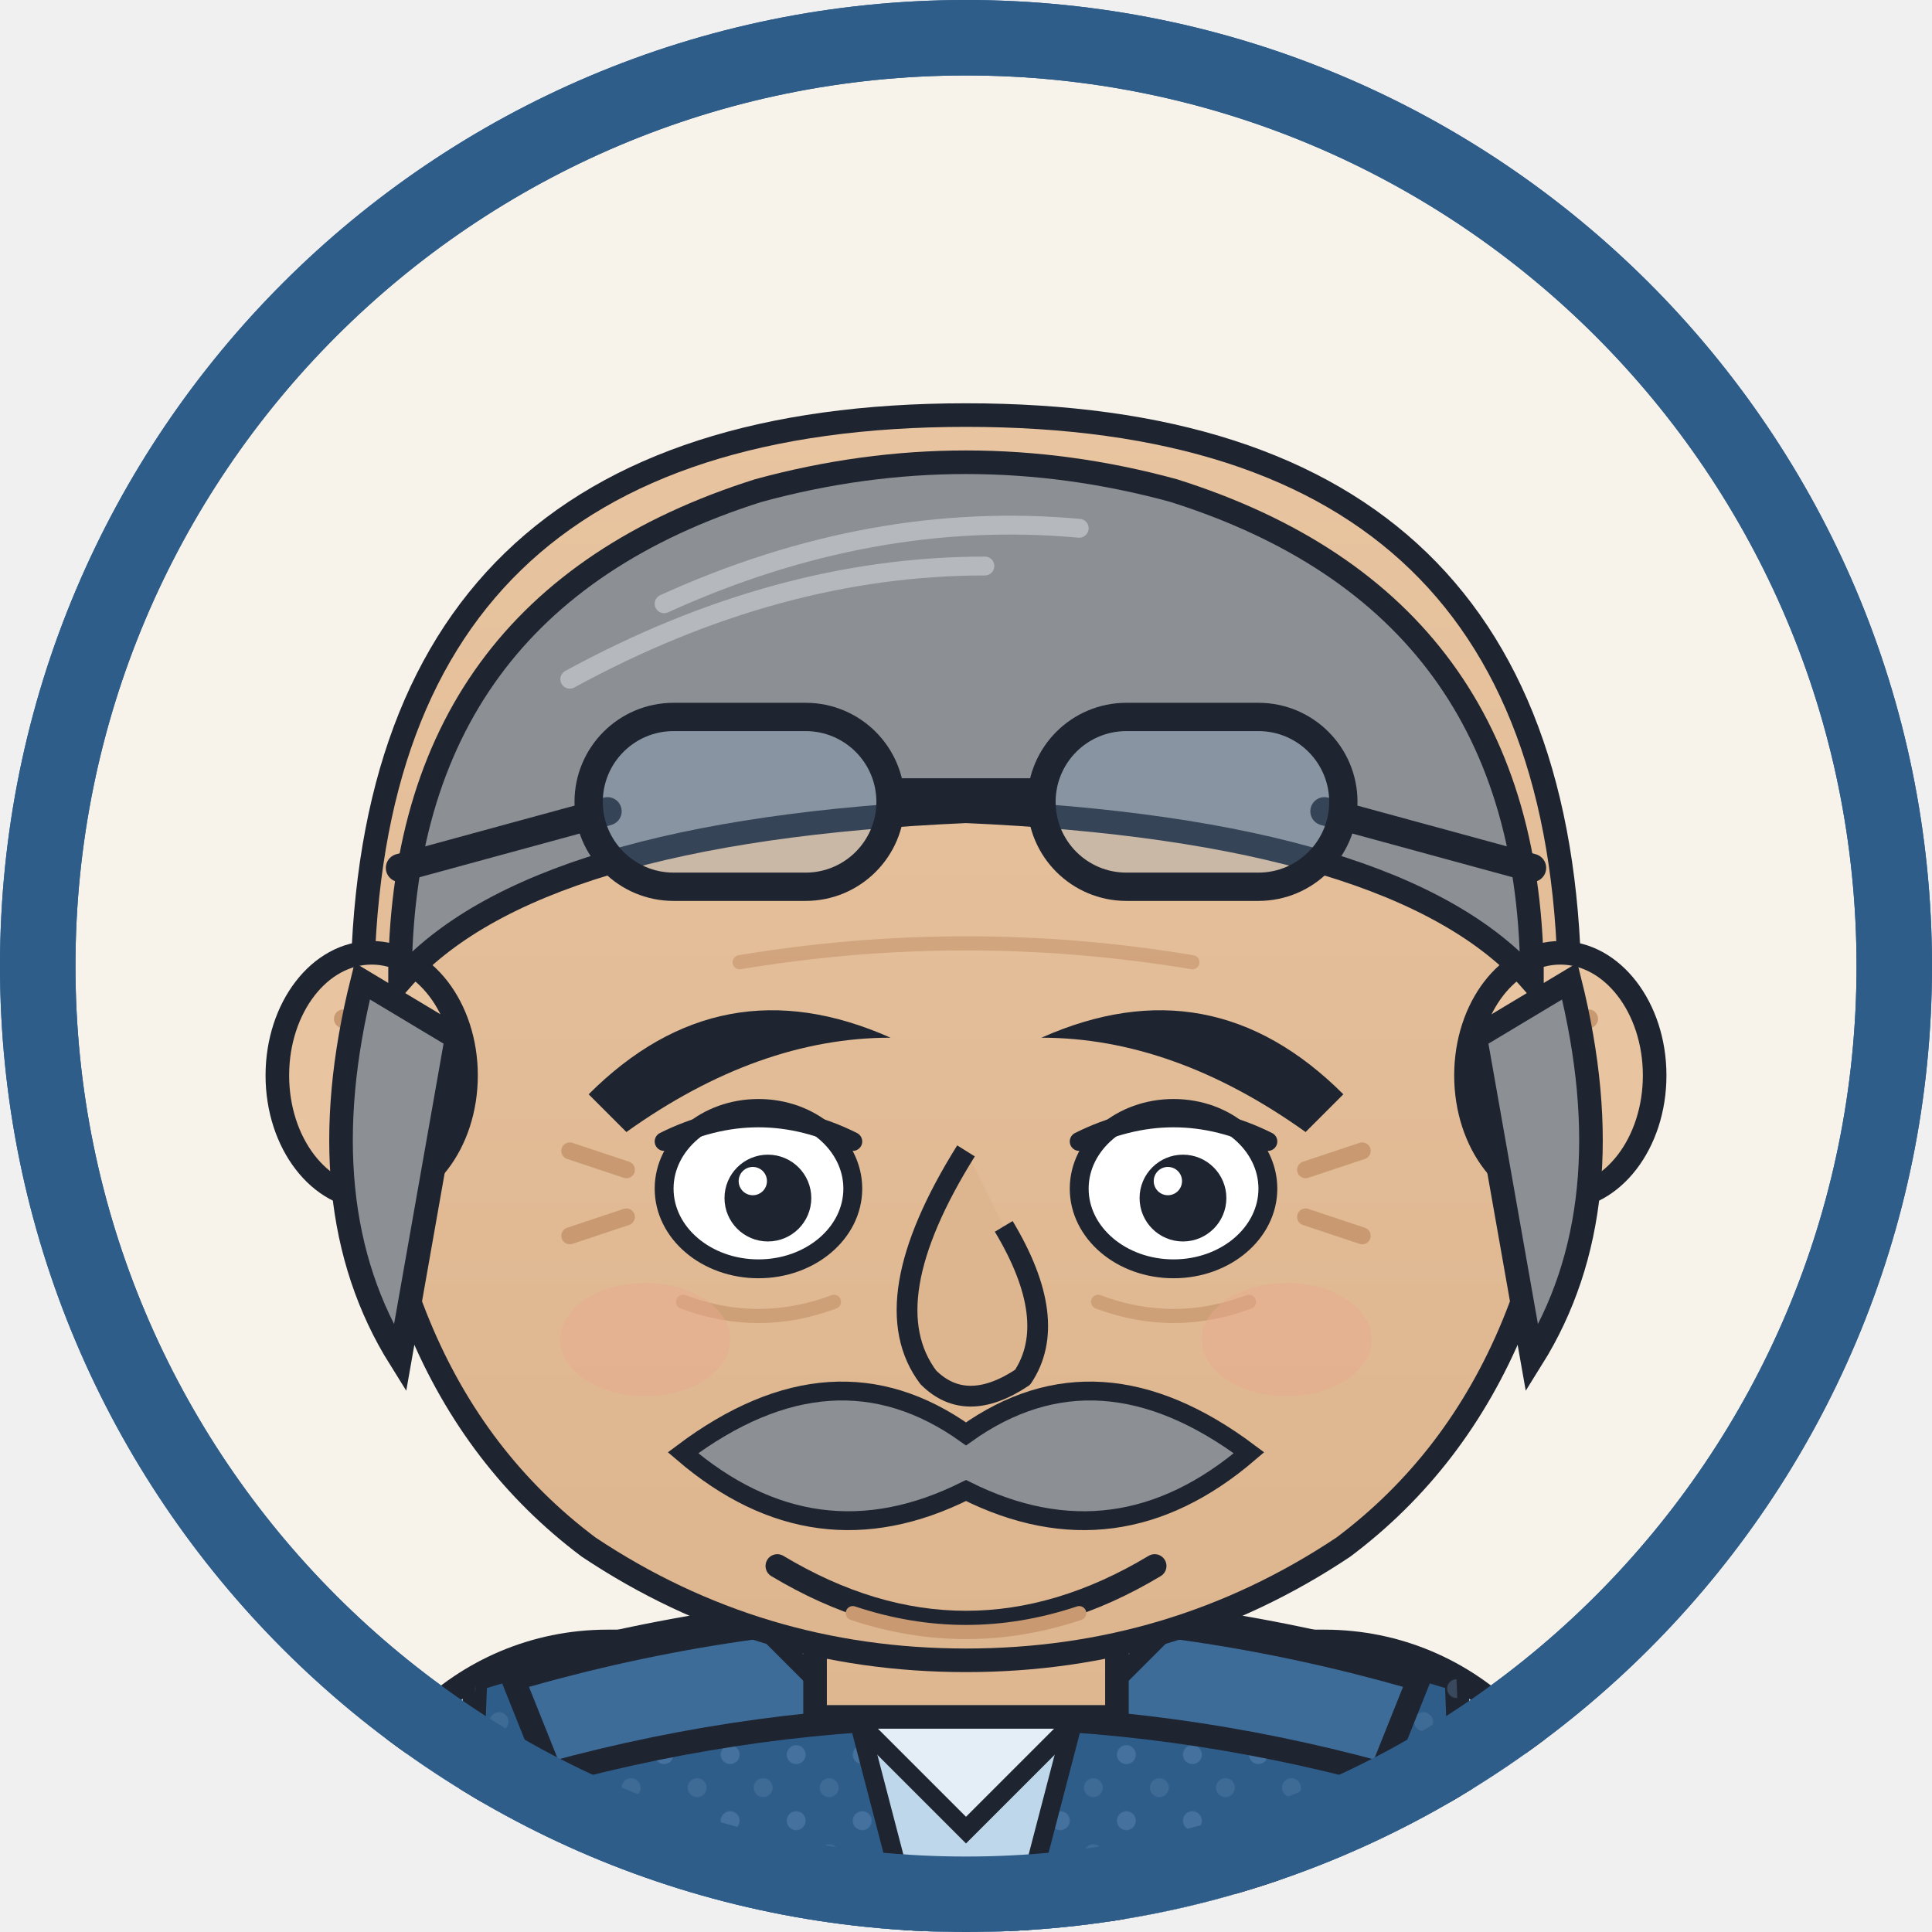
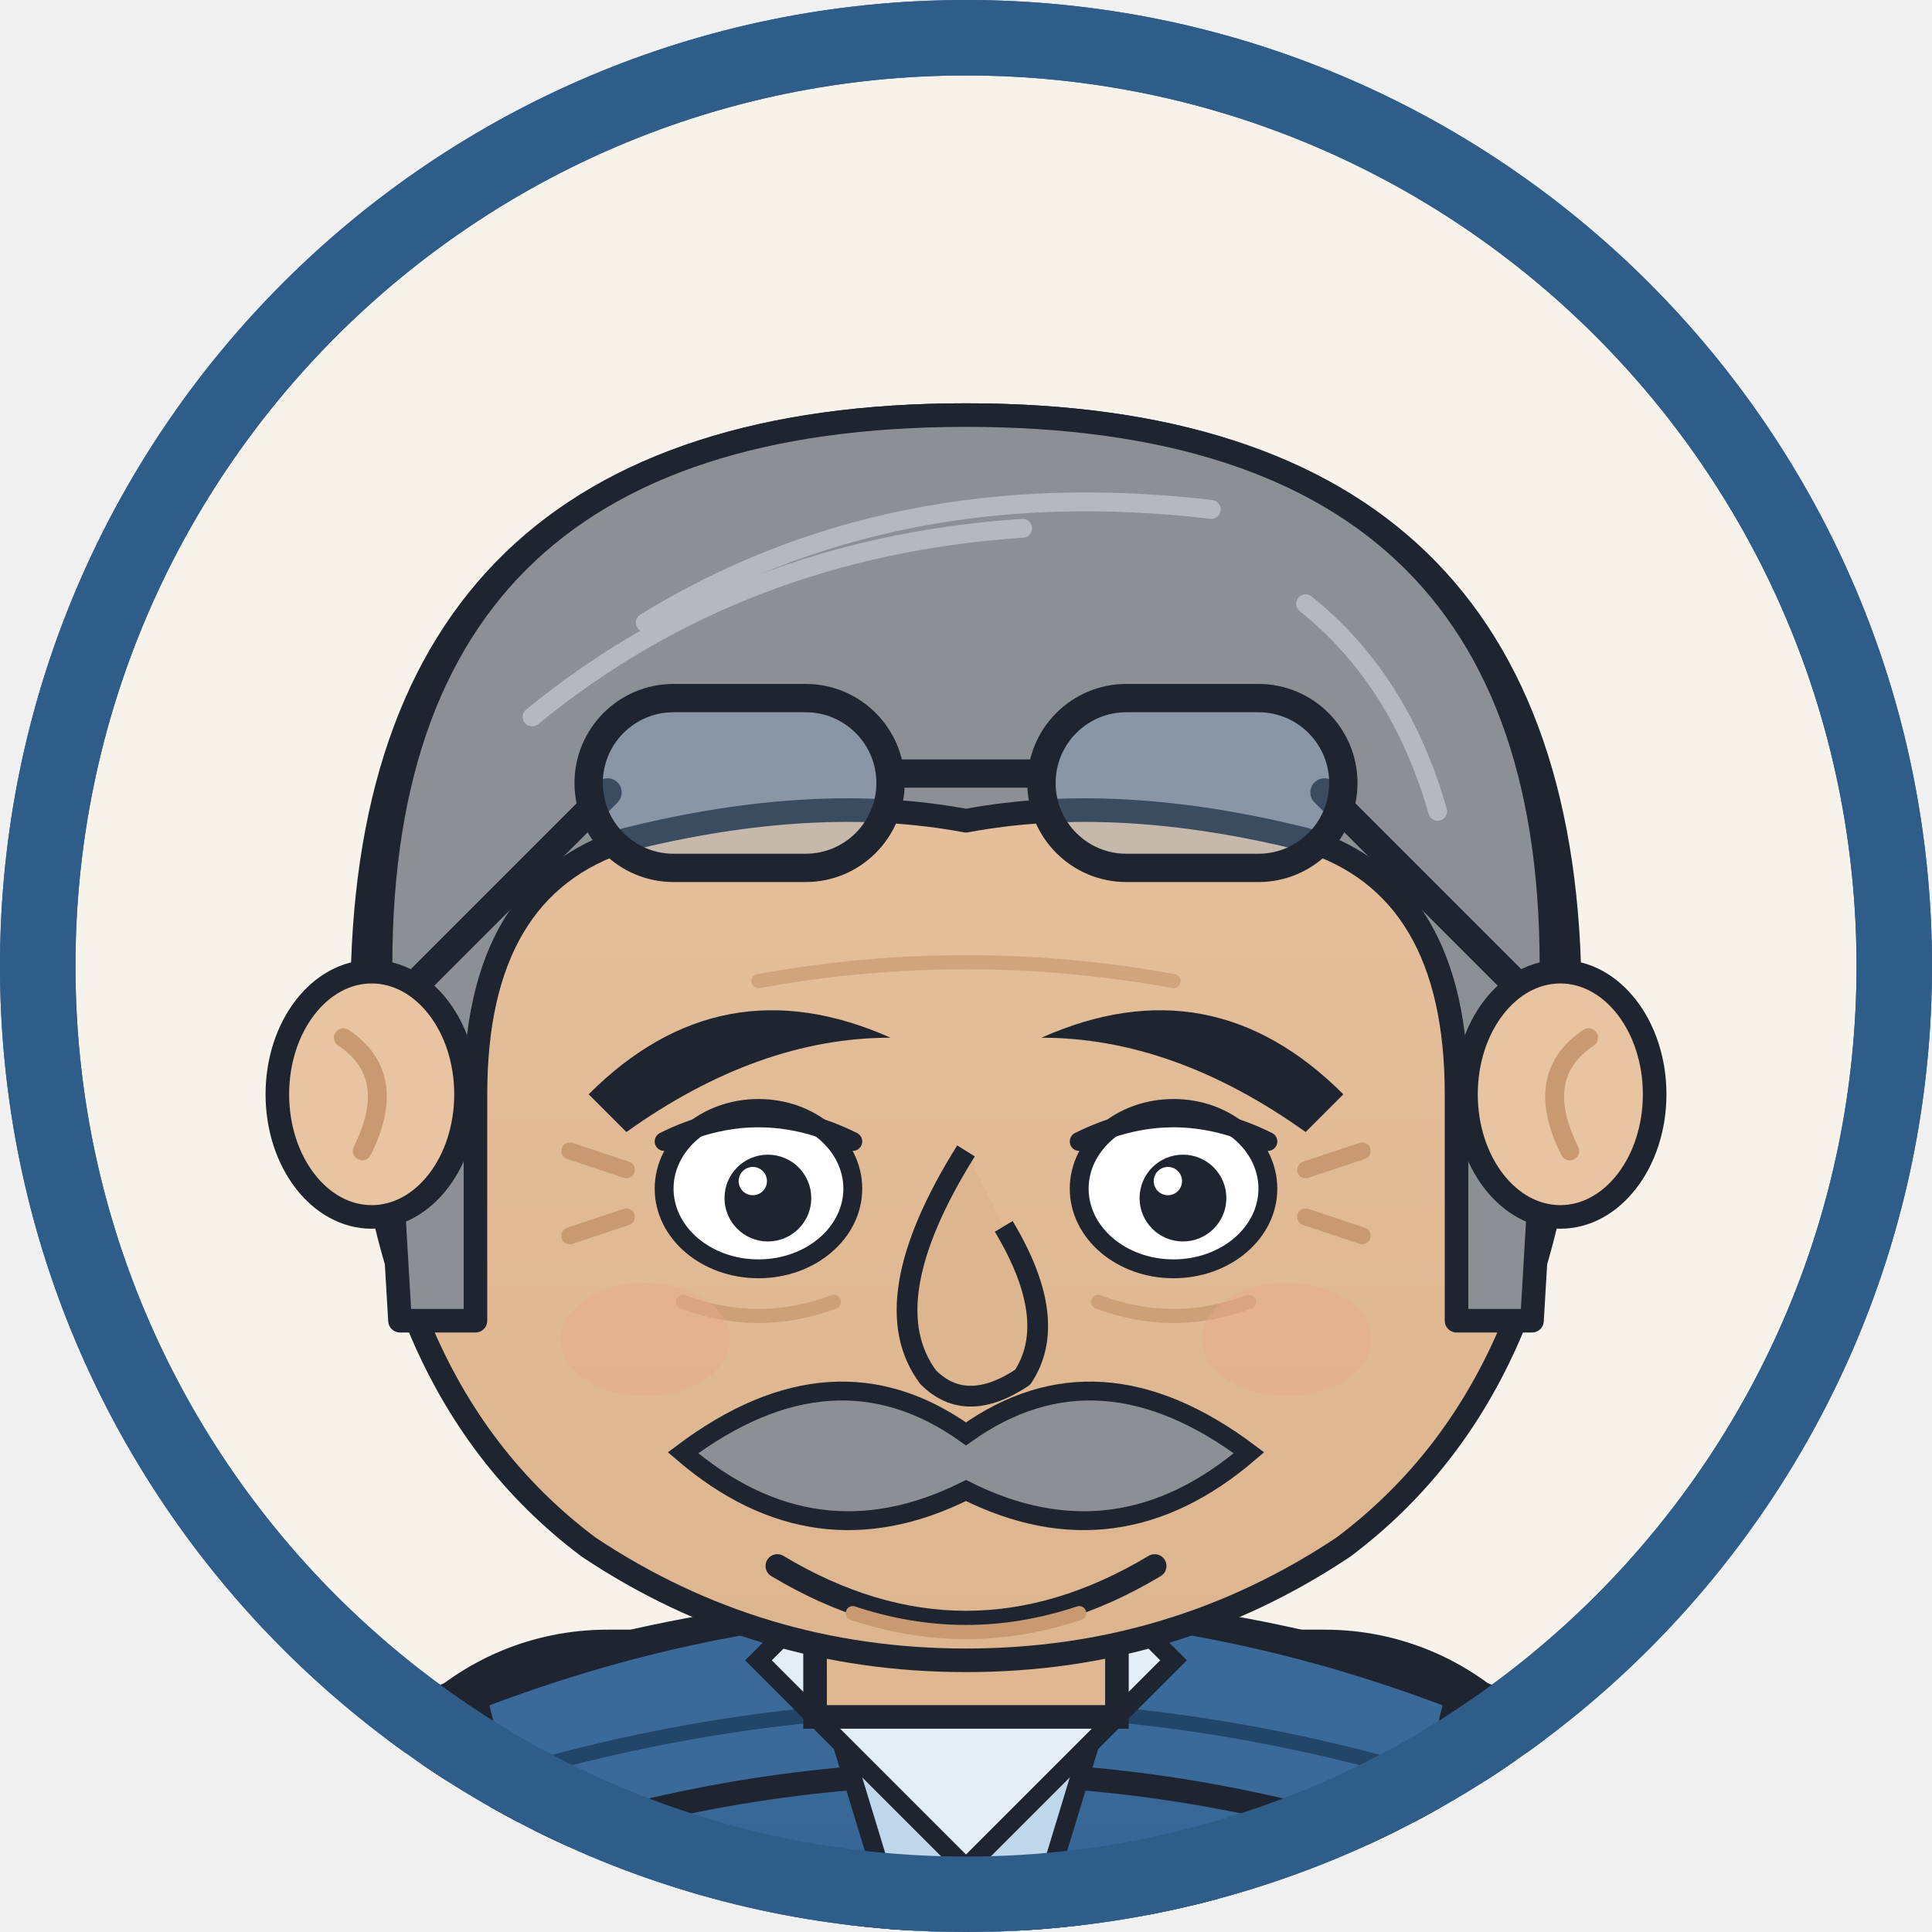
<svg xmlns="http://www.w3.org/2000/svg" viewBox="0 0 512 512" width="512" height="512" role="img" aria-label="Unc avatar">
  <defs>
-     <clipPath id="c">
-       <circle cx="256" cy="256" r="256" />
-     </clipPath>
    <linearGradient id="skin" x1="0" y1="0" x2="0" y2="1">
      <stop offset="0" stop-color="#E8C4A0" />
      <stop offset="1" stop-color="#DDB58E" />
    </linearGradient>
-     <pattern id="fleece" width="7" height="7" patternUnits="userSpaceOnUse">
-       <circle cx="2" cy="2" r="1" fill="#7FA7CF" opacity=".28" />
-       <circle cx="5.5" cy="5.5" r="1" fill="#7FA7CF" opacity=".18" />
-     </pattern>
+     <linearGradient id="puff" x1="0" y1="0" x2="0" y2="1">
+       <stop offset="0" stop-color="#3A6A9A" />
+       <stop offset="1" stop-color="#2F5D8A" />
+     </linearGradient>
+   </defs>
+   <defs>
+     <clipPath id="clip">
+       <circle cx="256" cy="256" r="256" />
+     </clipPath>
  </defs>
  <circle cx="256" cy="256" r="256" fill="#2F5D8A" />
  <circle cx="256" cy="256" r="236" fill="#F7F3EA" />
-   <g clip-path="url(#c)">
+   <g clip-path="url(#clip)">
    <g transform="translate(-144 -30) scale(2.5)">
-       <rect x="94" y="186" width="132" height="124" rx="28" fill="#BFD7EA" stroke="#1E2430" stroke-width="2.5" />
-       <path d="M108 190 Q160 174 212 190 L216 294 Q160 306 104 294 Z" fill="#2F5D8A" stroke="#1E2430" stroke-width="2.5" />
-       <path d="M108 190 Q160 174 212 190 L216 294 Q160 306 104 294 Z" fill="url(#fleece)" />
-       <path d="M112 190 Q160 176 208 190 L204 200 Q160 188 116 200 Z" fill="#3E6C99" stroke="#1E2430" stroke-width="2.5" />
-       <path d="M148 192 L160 238 L172 192 Z" fill="#BFD7EA" stroke="#1E2430" stroke-width="2" />
-       <path d="M140 186 L160 206 L180 186 L170 178 L160 190 L150 178 Z" fill="#E4EEF6" stroke="#1E2430" stroke-width="2" />
-       <line x1="160" y1="238" x2="160" y2="300" stroke="#7FA7CF" stroke-width="4" stroke-dasharray="2.5 2.5" />
-       <rect x="156" y="232" width="8" height="14" rx="2.5" fill="#7FA7CF" stroke="#1E2430" stroke-width="1.5" />
-       <rect x="176" y="212" width="28" height="14" rx="3" fill="#F7F3EA" stroke="#1E2430" stroke-width="1.5" />
-       <text x="190" y="223" font-family="Fredoka, Arial, sans-serif" font-size="8" font-weight="700" text-anchor="middle" fill="#2F5D8A">UNC</text>
-       <rect x="144" y="160" width="32" height="34" fill="url(#skin)" stroke="#1E2430" stroke-width="2.5" />
-       <path d="M96 118 Q96 56 160 56 Q224 56 224 118 Q224 158 200 176 Q182 188 160 188 Q138 188 120 176 Q96 158 96 118 Z" fill="url(#skin)" stroke="#1E2430" stroke-width="2.5" />
-       <ellipse cx="97" cy="126" rx="10" ry="13" fill="#E8C4A0" stroke="#1E2430" stroke-width="2.5" />
-       <ellipse cx="223" cy="126" rx="10" ry="13" fill="#E8C4A0" stroke="#1E2430" stroke-width="2.5" />
-       <path d="M94 120 Q100 124 96 132 M226 120 Q220 124 224 132" fill="none" stroke="#C99A72" stroke-width="2" stroke-linecap="round" />
-       <path d="M100 116 Q100 76 138 64 Q160 58 182 64 Q220 76 220 116 Q206 100 160 98 Q114 100 100 116 Z" fill="#8C8F94" stroke="#1E2430" stroke-width="2.5" />
-       <path d="M96 116 Q90 140 100 156 L106 122 Z" fill="#8C8F94" stroke="#1E2430" stroke-width="2.5" />
-       <path d="M224 116 Q230 140 220 156 L214 122 Z" fill="#8C8F94" stroke="#1E2430" stroke-width="2.5" />
-       <path d="M118 84 Q140 72 162 72 M128 76 Q150 66 172 68" fill="none" stroke="#B5B8BD" stroke-width="2" stroke-linecap="round" />
-       <path d="M100 104 L122 98 M220 104 L198 98" stroke="#1E2430" stroke-width="3" stroke-linecap="round" />
-       <rect x="120" y="88" width="32" height="18" rx="9" fill="#7FA7CF" fill-opacity=".25" stroke="#1E2430" stroke-width="3" />
-       <rect x="168" y="88" width="32" height="18" rx="9" fill="#7FA7CF" fill-opacity=".25" stroke="#1E2430" stroke-width="3" />
-       <line x1="152" y1="96" x2="168" y2="96" stroke="#1E2430" stroke-width="3" />
-       <path d="M136 114 Q160 110 184 114" fill="none" stroke="#C99A72" stroke-width="1.5" stroke-linecap="round" opacity=".7" />
-       <path d="M120 128 Q134 114 152 122 Q138 122 124 132 Z" fill="#1E2430" />
-       <path d="M200 128 Q186 114 168 122 Q182 122 196 132 Z" fill="#1E2430" />
-       <ellipse cx="138" cy="138" rx="10" ry="8.5" fill="#FFFFFF" stroke="#1E2430" stroke-width="2" />
-       <circle cx="139" cy="139" r="4.6" fill="#1E2430" />
-       <circle cx="137.4" cy="137.2" r="1.5" fill="#FFFFFF" />
-       <path d="M128 133 Q138 128 148 133" fill="none" stroke="#1E2430" stroke-width="2" stroke-linecap="round" />
-       <ellipse cx="182" cy="138" rx="10" ry="8.5" fill="#FFFFFF" stroke="#1E2430" stroke-width="2" />
-       <circle cx="183" cy="139" r="4.6" fill="#1E2430" />
-       <circle cx="181.4" cy="137.2" r="1.5" fill="#FFFFFF" />
-       <path d="M172 133 Q182 128 192 133" fill="none" stroke="#1E2430" stroke-width="2" stroke-linecap="round" />
-       <path d="M124 136 L118 134 M124 141 L118 143 M196 136 L202 134 M196 141 L202 143" stroke="#C99A72" stroke-width="1.8" stroke-linecap="round" />
-       <path d="M130 150 Q138 153 146 150 M174 150 Q182 153 190 150" fill="none" stroke="#C99A72" stroke-width="1.5" stroke-linecap="round" opacity=".8" />
-       <ellipse cx="126" cy="154" rx="9" ry="6" fill="#E9A98D" opacity=".45" />
-       <ellipse cx="194" cy="154" rx="9" ry="6" fill="#E9A98D" opacity=".45" />
-       <path d="M160 134 Q150 150 156 158 Q160 162 166 158 Q170 152 164 142" fill="#DDB58E" stroke="#1E2430" stroke-width="2.2" stroke-linejoin="round" />
-       <path d="M130 166 Q146 154 160 164 Q174 154 190 166 Q176 178 160 170 Q144 178 130 166 Z" fill="#8C8F94" stroke="#1E2430" stroke-width="2" />
-       <path d="M140 178 Q160 190 180 178" fill="none" stroke="#1E2430" stroke-width="2.5" stroke-linecap="round" />
-       <path d="M148 183 Q160 187 172 183" fill="none" stroke="#C99A72" stroke-width="1.5" stroke-linecap="round" />
+       <g id="torso">
+         <rect x="94" y="186" width="132" height="124" rx="28" fill="#BFD7EA" stroke="#1E2430" stroke-width="2.5" />
+         <path d="M104 192 Q160 172 216 192 L220 296 Q160 310 100 296 Z" fill="url(#puff)" stroke="#1E2430" stroke-width="2.5" />
+         <g stroke="#22456A" stroke-width="1.6" fill="none">
+           <path d="M104 214 Q160 220 216 214" />
+           <path d="M103 230 Q160 236 217 230" />
+           <path d="M102 246 Q160 252 218 246" />
+           <path d="M101 262 Q160 268 219 262" />
+           <path d="M100 278 Q160 284 220 278" />
+         </g>
+         <g stroke="#4E7FB0" stroke-width="1.2" fill="none" opacity=".7">
+           <path d="M104 208 Q160 214 216 208" />
+           <path d="M103 224 Q160 230 217 224" />
+           <path d="M102 240 Q160 246 218 240" />
+           <path d="M101 256 Q160 262 219 256" />
+           <path d="M100 272 Q160 278 220 272" />
+         </g>
+         <path d="M104 192 Q100 240 100 296" fill="none" stroke="#22456A" stroke-width="3.5" />
+         <path d="M216 192 Q220 240 220 296" fill="none" stroke="#22456A" stroke-width="3.5" />
+         <path d="M100 296 Q160 310 220 296 L220 290 Q160 304 100 290 Z" fill="#22456A" stroke="#1E2430" stroke-width="2" />
+         <path d="M108 192 Q160 172 212 192 L208 208 Q160 192 112 208 Z" fill="#3A6A9A" stroke="#1E2430" stroke-width="2.5" />
+         <path d="M112 200 Q160 186 208 200" fill="none" stroke="#22456A" stroke-width="1.6" />
+         <path d="M146 194 L160 240 L174 194 Z" fill="#BFD7EA" stroke="#1E2430" stroke-width="2" />
+         <path d="M138 188 L160 210 L182 188 L172 178 L160 192 L148 178 Z" fill="#E4EEF6" stroke="#1E2430" stroke-width="2" />
+         <path d="M156 240 L155 300 M164 240 L165 300" stroke="#22456A" stroke-width="2" />
+         <line x1="160" y1="240" x2="160" y2="300" stroke="#C9D3DE" stroke-width="3.5" stroke-dasharray="2.5 2" />
+         <rect x="155" y="234" width="10" height="16" rx="3" fill="#C9D3DE" stroke="#1E2430" stroke-width="1.5" />
+         <rect x="158" y="250" width="4" height="9" rx="1.5" fill="#C9D3DE" stroke="#1E2430" stroke-width="1" />
+         <path d="M150 180 L170 180 L170 190 L150 190 Z" fill="#3A6A9A" stroke="#1E2430" stroke-width="1.5" />
+         <path d="M110 258 L132 280" stroke="#22456A" stroke-width="5" stroke-linecap="round" />
+         <path d="M110 258 L132 280" stroke="#C9D3DE" stroke-width="2" stroke-dasharray="2 2" stroke-linecap="round" />
+         <rect x="128" y="276" width="5" height="9" rx="1.5" fill="#C9D3DE" stroke="#1E2430" stroke-width="1" transform="rotate(-45 130 280)" />
+         <path d="M210 258 L188 280" stroke="#22456A" stroke-width="5" stroke-linecap="round" />
+         <path d="M210 258 L188 280" stroke="#C9D3DE" stroke-width="2" stroke-dasharray="2 2" stroke-linecap="round" />
+         <rect x="187" y="276" width="5" height="9" rx="1.5" fill="#C9D3DE" stroke="#1E2430" stroke-width="1" transform="rotate(45 190 280)" />
+         <g transform="translate(180 214)">
+           <rect x="0" y="0" width="28" height="16" rx="1.5" fill="#F1EDE3" stroke="#1E2430" stroke-width="1.5" />
+           <rect x="2" y="2" width="24" height="3" fill="#E8742C" />
+           <rect x="2" y="5" width="24" height="3" fill="#B0568A" />
+           <rect x="2" y="8" width="24" height="3" fill="#2F5D8A" />
+           <path d="M2 11 L6 6 L9 9 L13 4 L17 8 L20 6 L24 10 L26 8 L26 11 Z" fill="#1E2430" />
+           <text x="14" y="15" font-family="Fredoka, Arial, sans-serif" font-size="4.6" font-weight="700" text-anchor="middle" fill="#1E2430" letter-spacing=".6">UNC</text>
+         </g>
+       </g>
+       <g id="head">
+         <rect x="144" y="160" width="32" height="34" fill="url(#skin)" stroke="#1E2430" stroke-width="2.5" />
+         <path d="M96 118 Q96 56 160 56 Q224 56 224 118 Q224 158 200 176 Q182 188 160 188 Q138 188 120 176 Q96 158 96 118 Z" fill="url(#skin)" stroke="#1E2430" stroke-width="2.5" />
+         <path d="M100 152 L98 118 Q96 56 160 56 Q224 56 222 118 L220 152 L212 152 L212 128 Q212 106 196 101 Q176 96 160 99 Q144 96 124 101 Q108 106 108 128 L108 152 Z" fill="#8C8F94" stroke="#1E2430" stroke-width="2.5" stroke-linejoin="round" />
+         <path d="M114 88 Q136 70 166 68 M126 78 Q152 62 186 66 M196 76 Q206 84 210 98" fill="none" stroke="#B5B8BD" stroke-width="2" stroke-linecap="round" />
+         <ellipse cx="97" cy="128" rx="10" ry="13" fill="#E8C4A0" stroke="#1E2430" stroke-width="2.5" />
+         <ellipse cx="223" cy="128" rx="10" ry="13" fill="#E8C4A0" stroke="#1E2430" stroke-width="2.5" />
+         <path d="M94 122 Q100 126 96 134 M226 122 Q220 126 224 134" fill="none" stroke="#C99A72" stroke-width="2" stroke-linecap="round" />
+         <path d="M102 116 L122 96 M218 116 L198 96" stroke="#1E2430" stroke-width="3" stroke-linecap="round" />
+         <rect x="120" y="86" width="32" height="18" rx="9" fill="#7FA7CF" fill-opacity=".3" stroke="#1E2430" stroke-width="3" />
+         <rect x="168" y="86" width="32" height="18" rx="9" fill="#7FA7CF" fill-opacity=".3" stroke="#1E2430" stroke-width="3" />
+         <line x1="152" y1="94" x2="168" y2="94" stroke="#1E2430" stroke-width="3" />
+         <path d="M138 116 Q160 112 182 116" fill="none" stroke="#C99A72" stroke-width="1.5" stroke-linecap="round" opacity=".7" />
+         <g id="brows">
+           <path d="M120 128 Q134 114 152 122 Q138 122 124 132 Z" fill="#1E2430" />
+           <path d="M200 128 Q186 114 168 122 Q182 122 196 132 Z" fill="#1E2430" />
+         </g>
+         <g id="eyes">
+           <g id="eye-left">
+             <ellipse cx="138" cy="138" rx="10" ry="8.5" fill="#FFFFFF" stroke="#1E2430" stroke-width="2" />
+             <g id="pupil-left">
+               <circle cx="139" cy="139" r="4.6" fill="#1E2430" />
+               <circle cx="137.4" cy="137.2" r="1.5" fill="#FFFFFF" />
+             </g>
+             <path d="M128 133 Q138 128 148 133" fill="none" stroke="#1E2430" stroke-width="2" stroke-linecap="round" />
+           </g>
+           <g id="eye-right">
+             <ellipse cx="182" cy="138" rx="10" ry="8.5" fill="#FFFFFF" stroke="#1E2430" stroke-width="2" />
+             <g id="pupil-right">
+               <circle cx="183" cy="139" r="4.6" fill="#1E2430" />
+               <circle cx="181.4" cy="137.2" r="1.5" fill="#FFFFFF" />
+             </g>
+             <path d="M172 133 Q182 128 192 133" fill="none" stroke="#1E2430" stroke-width="2" stroke-linecap="round" />
+           </g>
+         </g>
+         <path d="M124 136 L118 134 M124 141 L118 143 M196 136 L202 134 M196 141 L202 143" stroke="#C99A72" stroke-width="1.8" stroke-linecap="round" />
+         <path d="M130 150 Q138 153 146 150 M174 150 Q182 153 190 150" fill="none" stroke="#C99A72" stroke-width="1.5" stroke-linecap="round" opacity=".8" />
+         <ellipse cx="126" cy="154" rx="9" ry="6" fill="#E9A98D" opacity=".45" />
+         <ellipse cx="194" cy="154" rx="9" ry="6" fill="#E9A98D" opacity=".45" />
+         <path d="M160 134 Q150 150 156 158 Q160 162 166 158 Q170 152 164 142" fill="#DDB58E" stroke="#1E2430" stroke-width="2.2" stroke-linejoin="round" />
+         <path d="M130 166 Q146 154 160 164 Q174 154 190 166 Q176 178 160 170 Q144 178 130 166 Z" fill="#8C8F94" stroke="#1E2430" stroke-width="2" />
+         <g id="mouth">
+           <path d="M140 178 Q160 190 180 178" fill="none" stroke="#1E2430" stroke-width="2.5" stroke-linecap="round" />
+           <path d="M148 183 Q160 187 172 183" fill="none" stroke="#C99A72" stroke-width="1.5" stroke-linecap="round" />
+         </g>
+       </g>
    </g>
  </g>
  <circle cx="256" cy="256" r="246" fill="none" stroke="#2F5D8A" stroke-width="20" />
</svg>
